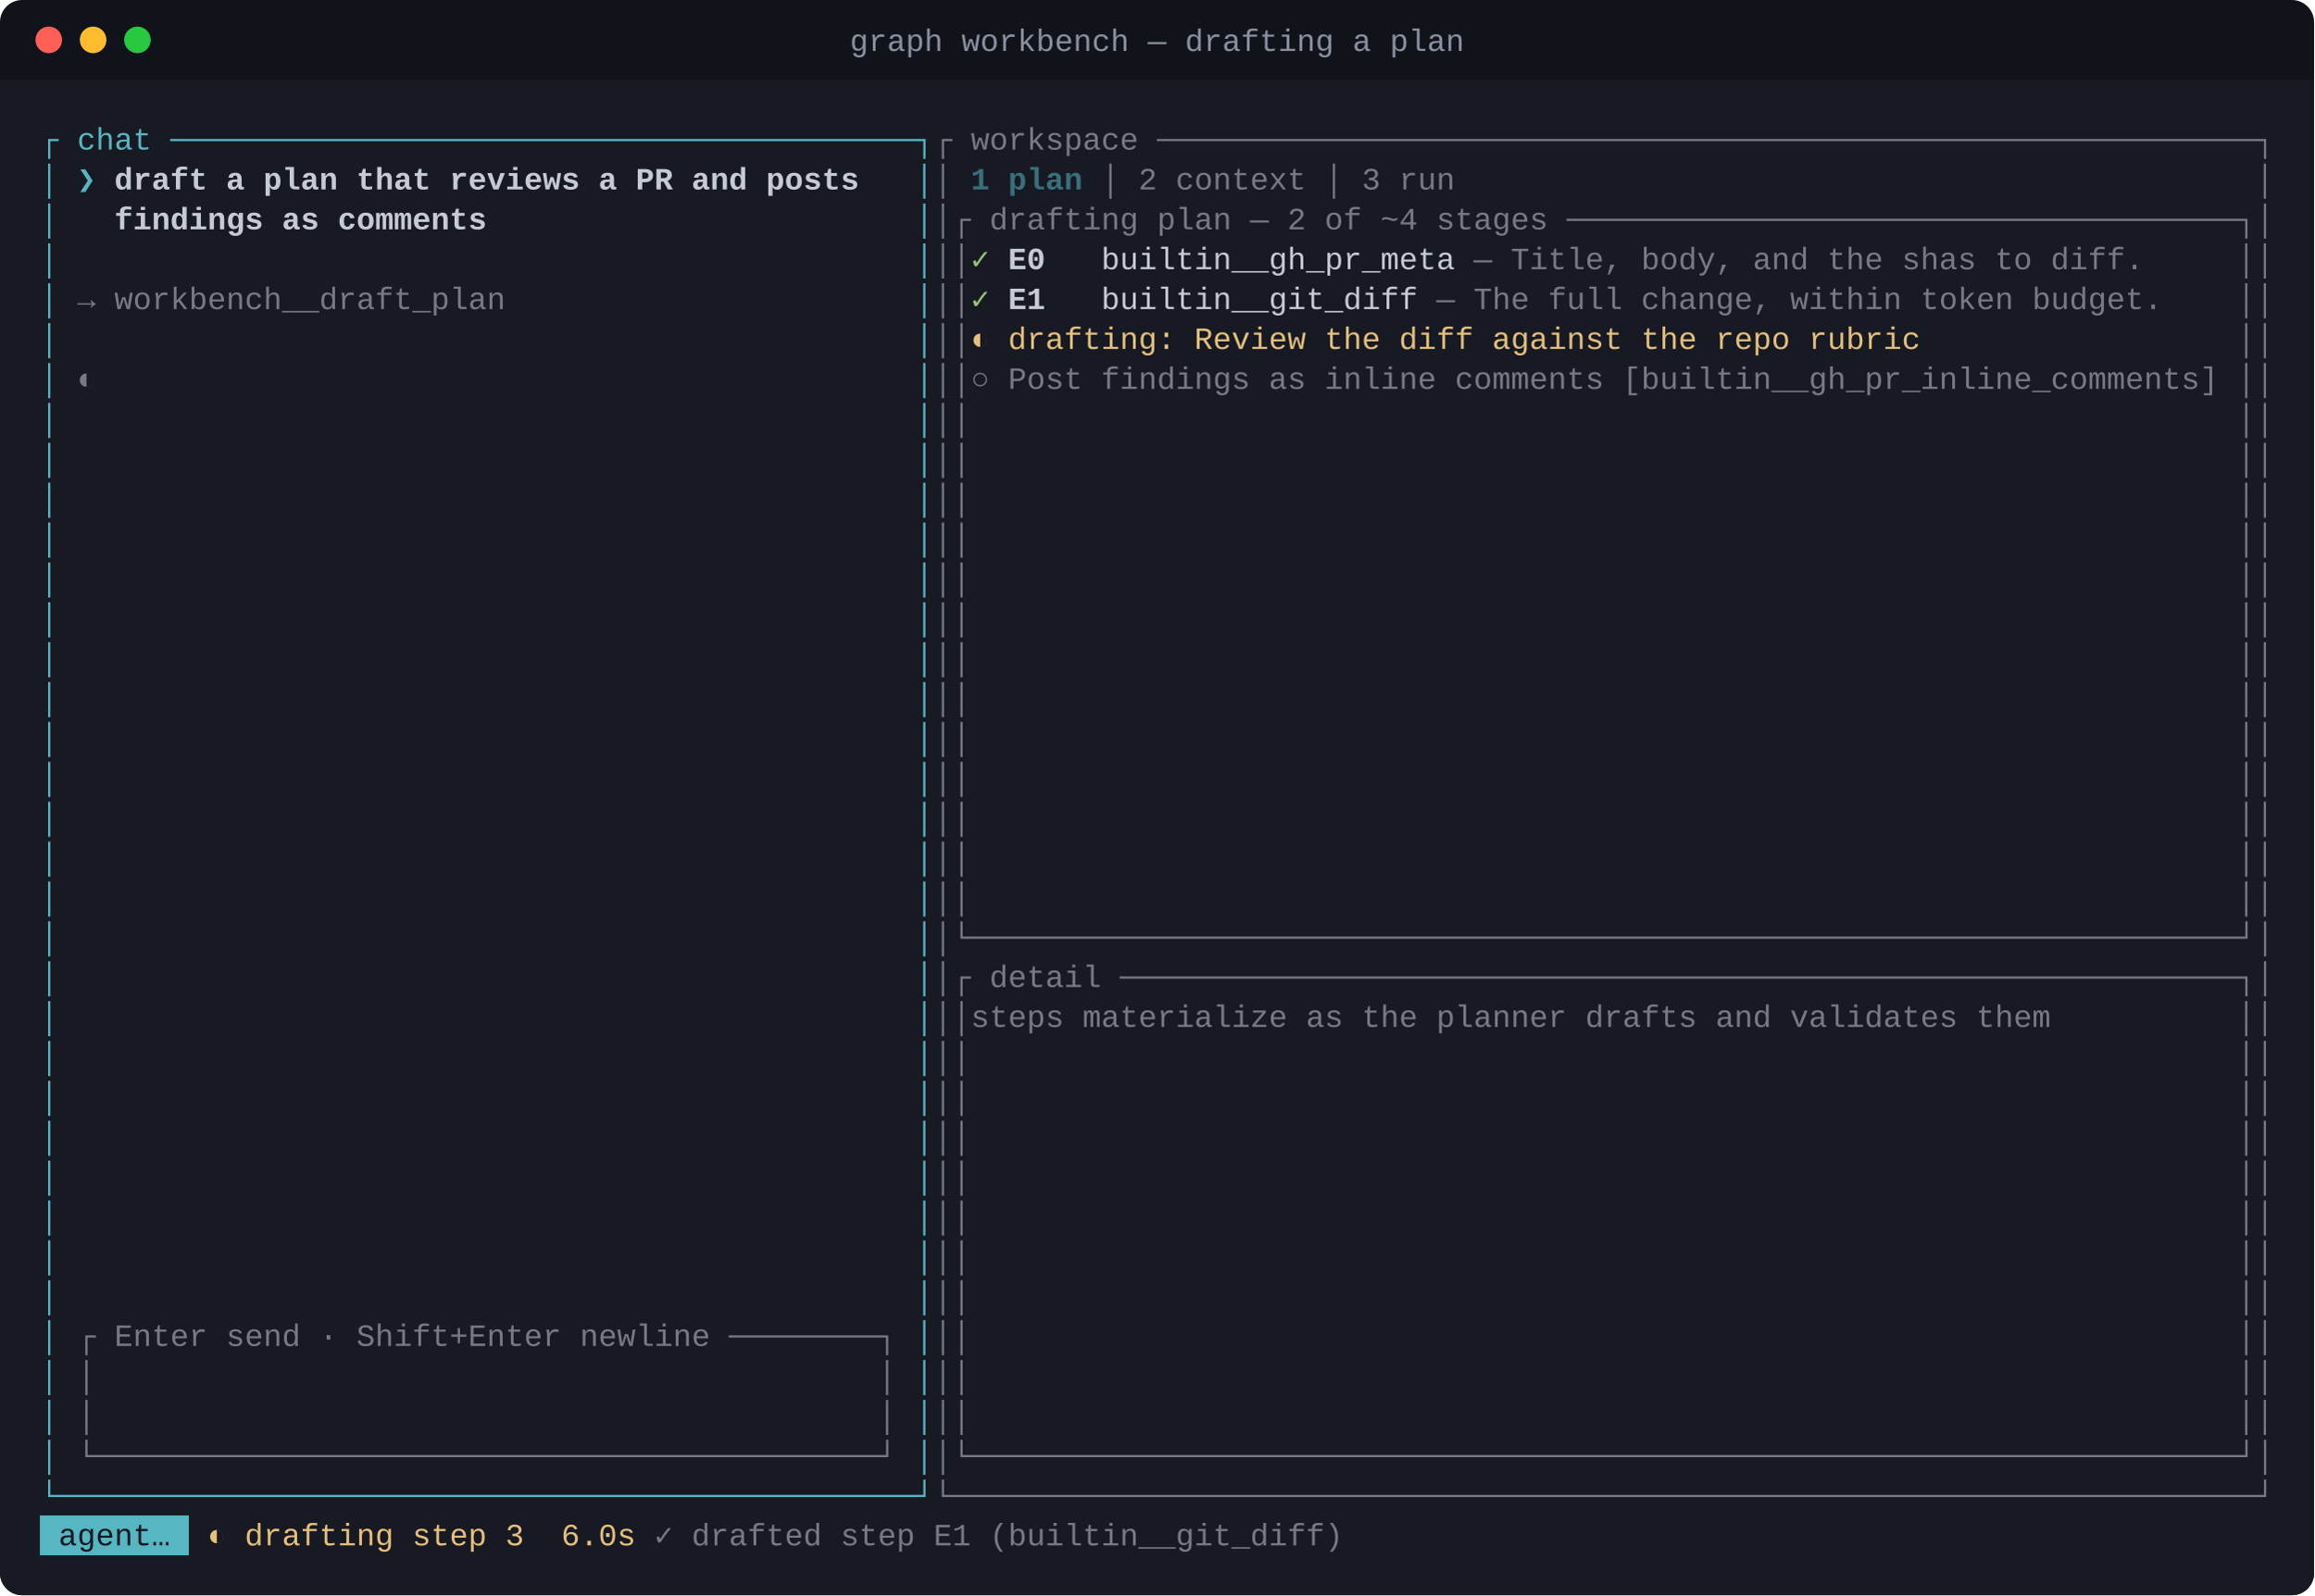
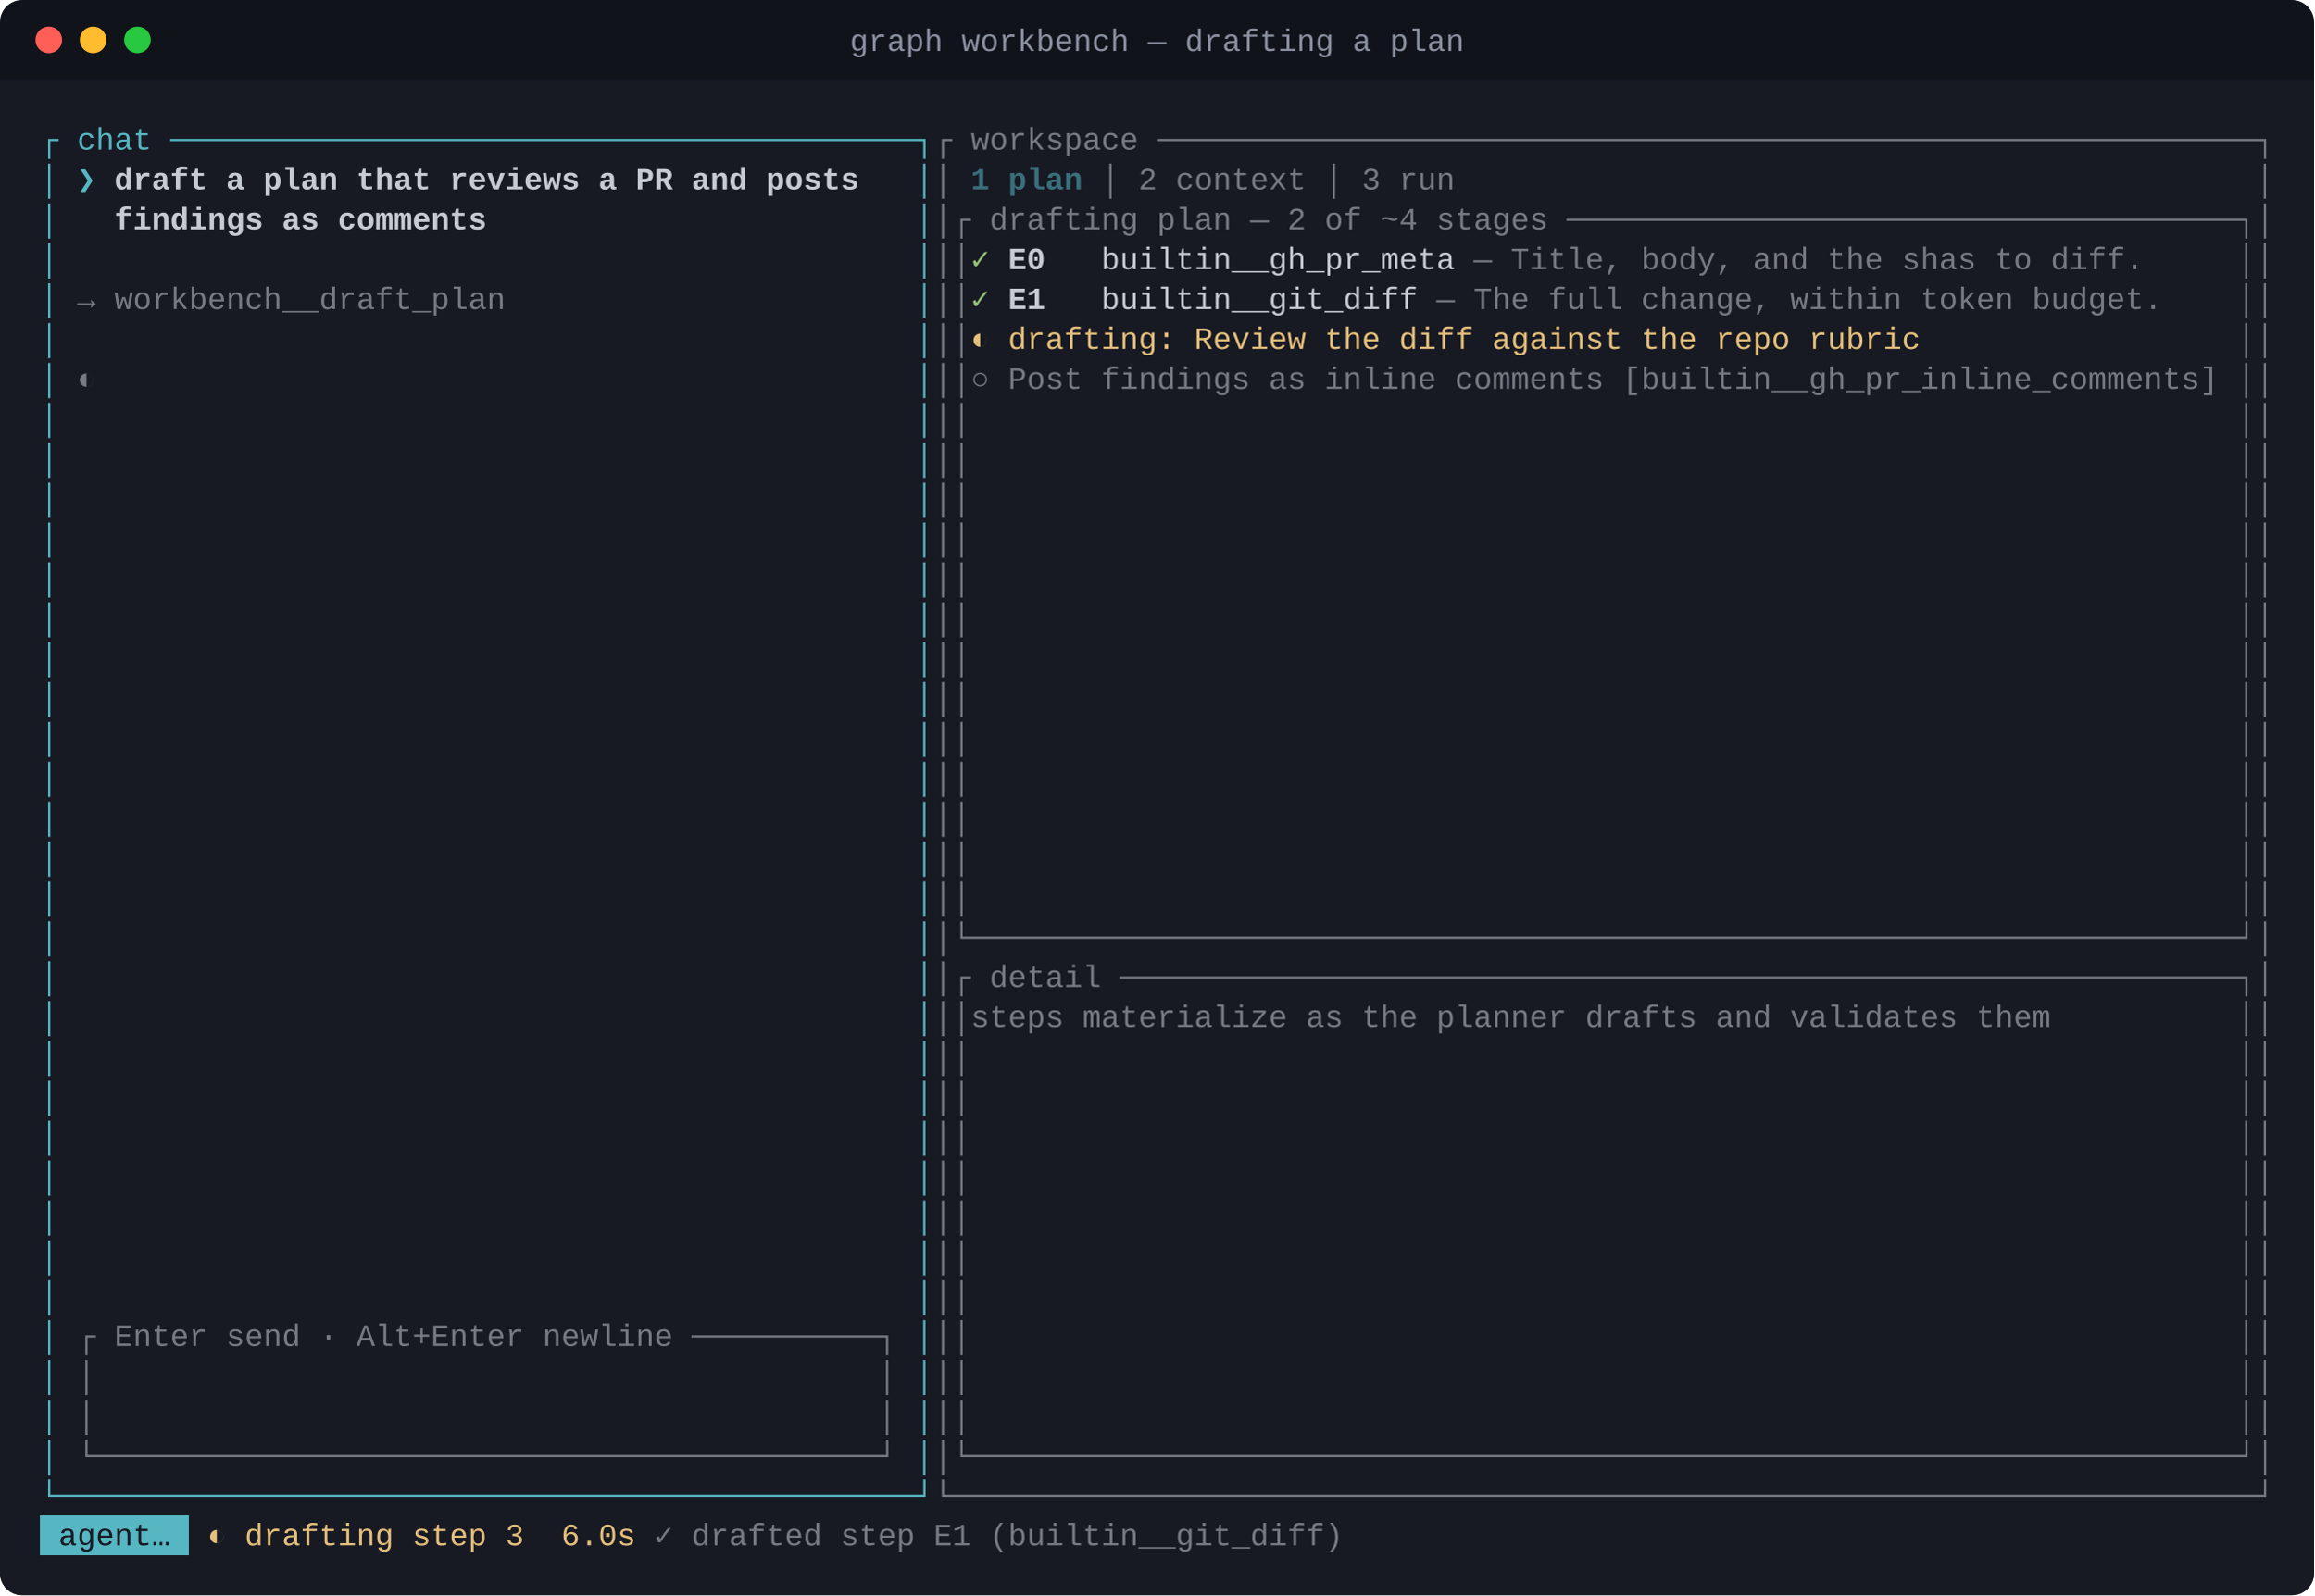
<svg xmlns="http://www.w3.org/2000/svg" width="1044" height="720" viewBox="0 0 1044 720" xml:space="preserve" font-family="ui-monospace, SFMono-Regular, Menlo, Consolas, 'Liberation Mono', monospace" font-size="14px">
  <rect width="1044" height="720" rx="10" fill="#11131b" />
  <rect y="36" width="1044" height="674" fill="#171923" />
  <rect y="700" width="1044" height="20" rx="10" fill="#171923" />
  <circle cx="22" cy="18" r="6" fill="#ff5f57" />
  <circle cx="42" cy="18" r="6" fill="#febc2e" />
  <circle cx="62" cy="18" r="6" fill="#28c840" />
  <text x="522" y="23" fill="#8b90a0" text-anchor="middle">graph workbench — drafting a plan</text>
  <rect x="18.0" y="684.0" width="67.2" height="18" fill="#56b6c2" />
  <text x="18.0" y="67.5" textLength="8.4" lengthAdjust="spacingAndGlyphs" fill="#56b6c2">┌</text>
  <text x="34.8" y="67.5" textLength="33.6" lengthAdjust="spacingAndGlyphs" fill="#56b6c2">chat</text>
  <text x="76.8" y="67.5" textLength="344.4" lengthAdjust="spacingAndGlyphs" fill="#56b6c2">────────────────────────────────────────┐</text>
  <text x="421.2" y="67.5" textLength="8.4" lengthAdjust="spacingAndGlyphs" fill="#c6cad3" opacity="0.55">┌</text>
  <text x="438.0" y="67.5" textLength="75.6" lengthAdjust="spacingAndGlyphs" fill="#c6cad3" opacity="0.55">workspace</text>
  <text x="522.0" y="67.5" textLength="504.0" lengthAdjust="spacingAndGlyphs" fill="#c6cad3" opacity="0.55">───────────────────────────────────────────────────────────┐</text>
  <text x="18.0" y="85.5" textLength="8.4" lengthAdjust="spacingAndGlyphs" fill="#56b6c2">│</text>
  <text x="34.8" y="85.5" textLength="8.4" lengthAdjust="spacingAndGlyphs" fill="#56b6c2">❯</text>
  <text x="51.6" y="85.5" textLength="42.0" lengthAdjust="spacingAndGlyphs" fill="#c6cad3" font-weight="600">draft</text>
  <text x="102.0" y="85.5" textLength="8.4" lengthAdjust="spacingAndGlyphs" fill="#c6cad3" font-weight="600">a</text>
  <text x="118.8" y="85.5" textLength="33.6" lengthAdjust="spacingAndGlyphs" fill="#c6cad3" font-weight="600">plan</text>
  <text x="160.8" y="85.5" textLength="33.6" lengthAdjust="spacingAndGlyphs" fill="#c6cad3" font-weight="600">that</text>
  <text x="202.8" y="85.5" textLength="58.8" lengthAdjust="spacingAndGlyphs" fill="#c6cad3" font-weight="600">reviews</text>
  <text x="270.0" y="85.5" textLength="8.4" lengthAdjust="spacingAndGlyphs" fill="#c6cad3" font-weight="600">a</text>
  <text x="286.8" y="85.5" textLength="16.8" lengthAdjust="spacingAndGlyphs" fill="#c6cad3" font-weight="600">PR</text>
  <text x="312.0" y="85.5" textLength="25.2" lengthAdjust="spacingAndGlyphs" fill="#c6cad3" font-weight="600">and</text>
  <text x="345.6" y="85.5" textLength="42.0" lengthAdjust="spacingAndGlyphs" fill="#c6cad3" font-weight="600">posts</text>
  <text x="412.8" y="85.5" textLength="8.4" lengthAdjust="spacingAndGlyphs" fill="#56b6c2">│</text>
  <text x="421.2" y="85.5" textLength="8.4" lengthAdjust="spacingAndGlyphs" fill="#c6cad3" opacity="0.55">│</text>
  <text x="438.0" y="85.5" textLength="8.4" lengthAdjust="spacingAndGlyphs" fill="#56b6c2" font-weight="600" opacity="0.55">1</text>
  <text x="454.8" y="85.5" textLength="33.6" lengthAdjust="spacingAndGlyphs" fill="#56b6c2" font-weight="600" opacity="0.55">plan</text>
  <text x="496.8" y="85.5" textLength="8.4" lengthAdjust="spacingAndGlyphs" fill="#c6cad3" opacity="0.55">│</text>
  <text x="513.6" y="85.5" textLength="8.4" lengthAdjust="spacingAndGlyphs" fill="#c6cad3" opacity="0.55">2</text>
  <text x="530.4" y="85.5" textLength="58.8" lengthAdjust="spacingAndGlyphs" fill="#c6cad3" opacity="0.55">context</text>
  <text x="597.6" y="85.5" textLength="8.4" lengthAdjust="spacingAndGlyphs" fill="#c6cad3" opacity="0.55">│</text>
  <text x="614.4" y="85.5" textLength="8.4" lengthAdjust="spacingAndGlyphs" fill="#c6cad3" opacity="0.55">3</text>
  <text x="631.2" y="85.5" textLength="25.2" lengthAdjust="spacingAndGlyphs" fill="#c6cad3" opacity="0.55">run</text>
  <text x="1017.6" y="85.5" textLength="8.4" lengthAdjust="spacingAndGlyphs" fill="#c6cad3" opacity="0.55">│</text>
  <text x="18.0" y="103.5" textLength="8.4" lengthAdjust="spacingAndGlyphs" fill="#56b6c2">│</text>
  <text x="51.6" y="103.5" textLength="67.2" lengthAdjust="spacingAndGlyphs" fill="#c6cad3" font-weight="600">findings</text>
  <text x="127.2" y="103.5" textLength="16.8" lengthAdjust="spacingAndGlyphs" fill="#c6cad3" font-weight="600">as</text>
  <text x="152.4" y="103.5" textLength="67.2" lengthAdjust="spacingAndGlyphs" fill="#c6cad3" font-weight="600">comments</text>
  <text x="412.8" y="103.5" textLength="8.4" lengthAdjust="spacingAndGlyphs" fill="#56b6c2">│</text>
  <text x="421.2" y="103.5" textLength="16.8" lengthAdjust="spacingAndGlyphs" fill="#c6cad3" opacity="0.55">│┌</text>
  <text x="446.4" y="103.5" textLength="67.2" lengthAdjust="spacingAndGlyphs" fill="#c6cad3" opacity="0.55">drafting</text>
  <text x="522.0" y="103.5" textLength="33.6" lengthAdjust="spacingAndGlyphs" fill="#c6cad3" opacity="0.55">plan</text>
  <text x="564.0" y="103.5" textLength="8.4" lengthAdjust="spacingAndGlyphs" fill="#c6cad3" opacity="0.55">—</text>
  <text x="580.8" y="103.5" textLength="8.4" lengthAdjust="spacingAndGlyphs" fill="#c6cad3" opacity="0.55">2</text>
  <text x="597.6" y="103.5" textLength="16.8" lengthAdjust="spacingAndGlyphs" fill="#c6cad3" opacity="0.55">of</text>
  <text x="622.8" y="103.5" textLength="16.8" lengthAdjust="spacingAndGlyphs" fill="#c6cad3" opacity="0.55">~4</text>
  <text x="648.0" y="103.5" textLength="50.4" lengthAdjust="spacingAndGlyphs" fill="#c6cad3" opacity="0.55">stages</text>
  <text x="706.8" y="103.5" textLength="319.2" lengthAdjust="spacingAndGlyphs" fill="#c6cad3" opacity="0.55">────────────────────────────────────┐│</text>
  <text x="18.0" y="121.5" textLength="8.4" lengthAdjust="spacingAndGlyphs" fill="#56b6c2">│</text>
  <text x="412.8" y="121.5" textLength="8.4" lengthAdjust="spacingAndGlyphs" fill="#56b6c2">│</text>
  <text x="421.2" y="121.5" textLength="16.8" lengthAdjust="spacingAndGlyphs" fill="#c6cad3" opacity="0.55">││</text>
  <text x="438.0" y="121.5" textLength="8.4" lengthAdjust="spacingAndGlyphs" fill="#98c379">✓</text>
  <text x="454.8" y="121.5" textLength="16.8" lengthAdjust="spacingAndGlyphs" fill="#c6cad3" font-weight="600">E0</text>
  <text x="496.8" y="121.5" textLength="159.6" lengthAdjust="spacingAndGlyphs" fill="#c6cad3">builtin__gh_pr_meta</text>
  <text x="664.8" y="121.5" textLength="8.4" lengthAdjust="spacingAndGlyphs" fill="#c6cad3" opacity="0.55">—</text>
  <text x="681.6" y="121.5" textLength="50.4" lengthAdjust="spacingAndGlyphs" fill="#c6cad3" opacity="0.55">Title,</text>
  <text x="740.4" y="121.5" textLength="42.0" lengthAdjust="spacingAndGlyphs" fill="#c6cad3" opacity="0.55">body,</text>
  <text x="790.8" y="121.5" textLength="25.2" lengthAdjust="spacingAndGlyphs" fill="#c6cad3" opacity="0.55">and</text>
  <text x="824.4" y="121.5" textLength="25.2" lengthAdjust="spacingAndGlyphs" fill="#c6cad3" opacity="0.55">the</text>
  <text x="858.0" y="121.5" textLength="33.6" lengthAdjust="spacingAndGlyphs" fill="#c6cad3" opacity="0.55">shas</text>
  <text x="900.0" y="121.5" textLength="16.8" lengthAdjust="spacingAndGlyphs" fill="#c6cad3" opacity="0.55">to</text>
  <text x="925.2" y="121.5" textLength="42.0" lengthAdjust="spacingAndGlyphs" fill="#c6cad3" opacity="0.55">diff.</text>
  <text x="1009.2" y="121.5" textLength="16.8" lengthAdjust="spacingAndGlyphs" fill="#c6cad3" opacity="0.55">││</text>
  <text x="18.0" y="139.5" textLength="8.4" lengthAdjust="spacingAndGlyphs" fill="#56b6c2">│</text>
  <text x="34.8" y="139.5" textLength="8.4" lengthAdjust="spacingAndGlyphs" fill="#c6cad3" opacity="0.55">→</text>
  <text x="51.6" y="139.5" textLength="176.4" lengthAdjust="spacingAndGlyphs" fill="#c6cad3" opacity="0.55">workbench__draft_plan</text>
  <text x="412.8" y="139.5" textLength="8.4" lengthAdjust="spacingAndGlyphs" fill="#56b6c2">│</text>
  <text x="421.2" y="139.5" textLength="16.8" lengthAdjust="spacingAndGlyphs" fill="#c6cad3" opacity="0.55">││</text>
  <text x="438.0" y="139.5" textLength="8.4" lengthAdjust="spacingAndGlyphs" fill="#98c379">✓</text>
  <text x="454.8" y="139.5" textLength="16.8" lengthAdjust="spacingAndGlyphs" fill="#c6cad3" font-weight="600">E1</text>
  <text x="496.8" y="139.5" textLength="142.8" lengthAdjust="spacingAndGlyphs" fill="#c6cad3">builtin__git_diff</text>
  <text x="648.0" y="139.5" textLength="8.4" lengthAdjust="spacingAndGlyphs" fill="#c6cad3" opacity="0.55">—</text>
  <text x="664.8" y="139.5" textLength="25.2" lengthAdjust="spacingAndGlyphs" fill="#c6cad3" opacity="0.55">The</text>
  <text x="698.4" y="139.5" textLength="33.6" lengthAdjust="spacingAndGlyphs" fill="#c6cad3" opacity="0.55">full</text>
  <text x="740.4" y="139.5" textLength="58.8" lengthAdjust="spacingAndGlyphs" fill="#c6cad3" opacity="0.55">change,</text>
  <text x="807.6" y="139.5" textLength="50.4" lengthAdjust="spacingAndGlyphs" fill="#c6cad3" opacity="0.55">within</text>
  <text x="866.4" y="139.5" textLength="42.0" lengthAdjust="spacingAndGlyphs" fill="#c6cad3" opacity="0.55">token</text>
  <text x="916.8" y="139.5" textLength="58.8" lengthAdjust="spacingAndGlyphs" fill="#c6cad3" opacity="0.55">budget.</text>
  <text x="1009.2" y="139.5" textLength="16.8" lengthAdjust="spacingAndGlyphs" fill="#c6cad3" opacity="0.55">││</text>
  <text x="18.0" y="157.5" textLength="8.4" lengthAdjust="spacingAndGlyphs" fill="#56b6c2">│</text>
  <text x="412.8" y="157.5" textLength="8.4" lengthAdjust="spacingAndGlyphs" fill="#56b6c2">│</text>
  <text x="421.2" y="157.5" textLength="16.8" lengthAdjust="spacingAndGlyphs" fill="#c6cad3" opacity="0.55">││</text>
  <text x="438.0" y="157.5" textLength="8.4" lengthAdjust="spacingAndGlyphs" fill="#e5c07b">◐</text>
  <text x="454.8" y="157.5" textLength="75.6" lengthAdjust="spacingAndGlyphs" fill="#e5c07b">drafting:</text>
  <text x="538.8" y="157.5" textLength="50.4" lengthAdjust="spacingAndGlyphs" fill="#e5c07b">Review</text>
  <text x="597.6" y="157.5" textLength="25.2" lengthAdjust="spacingAndGlyphs" fill="#e5c07b">the</text>
  <text x="631.2" y="157.5" textLength="33.6" lengthAdjust="spacingAndGlyphs" fill="#e5c07b">diff</text>
  <text x="673.2" y="157.5" textLength="58.8" lengthAdjust="spacingAndGlyphs" fill="#e5c07b">against</text>
  <text x="740.4" y="157.5" textLength="25.2" lengthAdjust="spacingAndGlyphs" fill="#e5c07b">the</text>
  <text x="774.0" y="157.5" textLength="33.6" lengthAdjust="spacingAndGlyphs" fill="#e5c07b">repo</text>
  <text x="816.0" y="157.5" textLength="50.4" lengthAdjust="spacingAndGlyphs" fill="#e5c07b">rubric</text>
  <text x="1009.2" y="157.5" textLength="16.8" lengthAdjust="spacingAndGlyphs" fill="#c6cad3" opacity="0.55">││</text>
  <text x="18.0" y="175.5" textLength="8.4" lengthAdjust="spacingAndGlyphs" fill="#56b6c2">│</text>
  <text x="34.8" y="175.5" textLength="8.4" lengthAdjust="spacingAndGlyphs" fill="#c6cad3" opacity="0.55">◐</text>
  <text x="412.8" y="175.5" textLength="8.4" lengthAdjust="spacingAndGlyphs" fill="#56b6c2">│</text>
  <text x="421.2" y="175.5" textLength="25.2" lengthAdjust="spacingAndGlyphs" fill="#c6cad3" opacity="0.55">││○</text>
  <text x="454.8" y="175.5" textLength="33.6" lengthAdjust="spacingAndGlyphs" fill="#c6cad3" opacity="0.55">Post</text>
  <text x="496.8" y="175.5" textLength="67.2" lengthAdjust="spacingAndGlyphs" fill="#c6cad3" opacity="0.55">findings</text>
  <text x="572.4" y="175.5" textLength="16.8" lengthAdjust="spacingAndGlyphs" fill="#c6cad3" opacity="0.55">as</text>
  <text x="597.6" y="175.5" textLength="50.4" lengthAdjust="spacingAndGlyphs" fill="#c6cad3" opacity="0.55">inline</text>
  <text x="656.4" y="175.5" textLength="67.2" lengthAdjust="spacingAndGlyphs" fill="#c6cad3" opacity="0.55">comments</text>
  <text x="732.0" y="175.5" textLength="268.8" lengthAdjust="spacingAndGlyphs" fill="#c6cad3" opacity="0.55">[builtin__gh_pr_inline_comments]</text>
  <text x="1009.2" y="175.5" textLength="16.8" lengthAdjust="spacingAndGlyphs" fill="#c6cad3" opacity="0.55">││</text>
  <text x="18.0" y="193.5" textLength="8.4" lengthAdjust="spacingAndGlyphs" fill="#56b6c2">│</text>
  <text x="412.8" y="193.5" textLength="8.4" lengthAdjust="spacingAndGlyphs" fill="#56b6c2">│</text>
  <text x="421.2" y="193.5" textLength="16.8" lengthAdjust="spacingAndGlyphs" fill="#c6cad3" opacity="0.55">││</text>
  <text x="1009.2" y="193.5" textLength="16.8" lengthAdjust="spacingAndGlyphs" fill="#c6cad3" opacity="0.55">││</text>
  <text x="18.0" y="211.5" textLength="8.4" lengthAdjust="spacingAndGlyphs" fill="#56b6c2">│</text>
  <text x="412.8" y="211.5" textLength="8.4" lengthAdjust="spacingAndGlyphs" fill="#56b6c2">│</text>
  <text x="421.2" y="211.5" textLength="16.8" lengthAdjust="spacingAndGlyphs" fill="#c6cad3" opacity="0.55">││</text>
  <text x="1009.2" y="211.5" textLength="16.8" lengthAdjust="spacingAndGlyphs" fill="#c6cad3" opacity="0.55">││</text>
  <text x="18.0" y="229.5" textLength="8.4" lengthAdjust="spacingAndGlyphs" fill="#56b6c2">│</text>
  <text x="412.8" y="229.5" textLength="8.4" lengthAdjust="spacingAndGlyphs" fill="#56b6c2">│</text>
  <text x="421.2" y="229.5" textLength="16.8" lengthAdjust="spacingAndGlyphs" fill="#c6cad3" opacity="0.55">││</text>
  <text x="1009.2" y="229.5" textLength="16.8" lengthAdjust="spacingAndGlyphs" fill="#c6cad3" opacity="0.55">││</text>
  <text x="18.0" y="247.5" textLength="8.4" lengthAdjust="spacingAndGlyphs" fill="#56b6c2">│</text>
  <text x="412.8" y="247.5" textLength="8.4" lengthAdjust="spacingAndGlyphs" fill="#56b6c2">│</text>
  <text x="421.2" y="247.5" textLength="16.8" lengthAdjust="spacingAndGlyphs" fill="#c6cad3" opacity="0.55">││</text>
  <text x="1009.2" y="247.5" textLength="16.8" lengthAdjust="spacingAndGlyphs" fill="#c6cad3" opacity="0.55">││</text>
  <text x="18.0" y="265.5" textLength="8.4" lengthAdjust="spacingAndGlyphs" fill="#56b6c2">│</text>
  <text x="412.8" y="265.5" textLength="8.4" lengthAdjust="spacingAndGlyphs" fill="#56b6c2">│</text>
  <text x="421.2" y="265.5" textLength="16.8" lengthAdjust="spacingAndGlyphs" fill="#c6cad3" opacity="0.55">││</text>
  <text x="1009.2" y="265.5" textLength="16.8" lengthAdjust="spacingAndGlyphs" fill="#c6cad3" opacity="0.55">││</text>
  <text x="18.0" y="283.5" textLength="8.4" lengthAdjust="spacingAndGlyphs" fill="#56b6c2">│</text>
  <text x="412.8" y="283.5" textLength="8.4" lengthAdjust="spacingAndGlyphs" fill="#56b6c2">│</text>
  <text x="421.2" y="283.5" textLength="16.8" lengthAdjust="spacingAndGlyphs" fill="#c6cad3" opacity="0.55">││</text>
  <text x="1009.2" y="283.5" textLength="16.8" lengthAdjust="spacingAndGlyphs" fill="#c6cad3" opacity="0.55">││</text>
  <text x="18.0" y="301.5" textLength="8.4" lengthAdjust="spacingAndGlyphs" fill="#56b6c2">│</text>
  <text x="412.8" y="301.5" textLength="8.4" lengthAdjust="spacingAndGlyphs" fill="#56b6c2">│</text>
  <text x="421.2" y="301.5" textLength="16.8" lengthAdjust="spacingAndGlyphs" fill="#c6cad3" opacity="0.55">││</text>
  <text x="1009.2" y="301.5" textLength="16.8" lengthAdjust="spacingAndGlyphs" fill="#c6cad3" opacity="0.55">││</text>
  <text x="18.0" y="319.5" textLength="8.4" lengthAdjust="spacingAndGlyphs" fill="#56b6c2">│</text>
  <text x="412.8" y="319.5" textLength="8.4" lengthAdjust="spacingAndGlyphs" fill="#56b6c2">│</text>
  <text x="421.2" y="319.5" textLength="16.8" lengthAdjust="spacingAndGlyphs" fill="#c6cad3" opacity="0.55">││</text>
  <text x="1009.2" y="319.5" textLength="16.8" lengthAdjust="spacingAndGlyphs" fill="#c6cad3" opacity="0.55">││</text>
  <text x="18.0" y="337.5" textLength="8.4" lengthAdjust="spacingAndGlyphs" fill="#56b6c2">│</text>
  <text x="412.8" y="337.5" textLength="8.4" lengthAdjust="spacingAndGlyphs" fill="#56b6c2">│</text>
  <text x="421.2" y="337.5" textLength="16.8" lengthAdjust="spacingAndGlyphs" fill="#c6cad3" opacity="0.55">││</text>
  <text x="1009.2" y="337.5" textLength="16.8" lengthAdjust="spacingAndGlyphs" fill="#c6cad3" opacity="0.55">││</text>
  <text x="18.0" y="355.5" textLength="8.4" lengthAdjust="spacingAndGlyphs" fill="#56b6c2">│</text>
  <text x="412.8" y="355.5" textLength="8.4" lengthAdjust="spacingAndGlyphs" fill="#56b6c2">│</text>
  <text x="421.2" y="355.5" textLength="16.8" lengthAdjust="spacingAndGlyphs" fill="#c6cad3" opacity="0.55">││</text>
  <text x="1009.2" y="355.5" textLength="16.8" lengthAdjust="spacingAndGlyphs" fill="#c6cad3" opacity="0.55">││</text>
  <text x="18.0" y="373.5" textLength="8.4" lengthAdjust="spacingAndGlyphs" fill="#56b6c2">│</text>
  <text x="412.8" y="373.5" textLength="8.4" lengthAdjust="spacingAndGlyphs" fill="#56b6c2">│</text>
  <text x="421.2" y="373.5" textLength="16.8" lengthAdjust="spacingAndGlyphs" fill="#c6cad3" opacity="0.55">││</text>
  <text x="1009.2" y="373.5" textLength="16.8" lengthAdjust="spacingAndGlyphs" fill="#c6cad3" opacity="0.55">││</text>
  <text x="18.0" y="391.5" textLength="8.4" lengthAdjust="spacingAndGlyphs" fill="#56b6c2">│</text>
  <text x="412.8" y="391.5" textLength="8.4" lengthAdjust="spacingAndGlyphs" fill="#56b6c2">│</text>
  <text x="421.2" y="391.5" textLength="16.8" lengthAdjust="spacingAndGlyphs" fill="#c6cad3" opacity="0.55">││</text>
  <text x="1009.2" y="391.5" textLength="16.8" lengthAdjust="spacingAndGlyphs" fill="#c6cad3" opacity="0.55">││</text>
  <text x="18.0" y="409.5" textLength="8.4" lengthAdjust="spacingAndGlyphs" fill="#56b6c2">│</text>
  <text x="412.8" y="409.5" textLength="8.4" lengthAdjust="spacingAndGlyphs" fill="#56b6c2">│</text>
  <text x="421.2" y="409.5" textLength="16.8" lengthAdjust="spacingAndGlyphs" fill="#c6cad3" opacity="0.55">││</text>
  <text x="1009.2" y="409.5" textLength="16.8" lengthAdjust="spacingAndGlyphs" fill="#c6cad3" opacity="0.55">││</text>
  <text x="18.0" y="427.5" textLength="8.4" lengthAdjust="spacingAndGlyphs" fill="#56b6c2">│</text>
  <text x="412.8" y="427.5" textLength="8.4" lengthAdjust="spacingAndGlyphs" fill="#56b6c2">│</text>
  <text x="421.2" y="427.5" textLength="604.8" lengthAdjust="spacingAndGlyphs" fill="#c6cad3" opacity="0.55">│└────────────────────────────────────────────────────────────────────┘│</text>
  <text x="18.0" y="445.5" textLength="8.4" lengthAdjust="spacingAndGlyphs" fill="#56b6c2">│</text>
  <text x="412.8" y="445.5" textLength="8.4" lengthAdjust="spacingAndGlyphs" fill="#56b6c2">│</text>
  <text x="421.2" y="445.5" textLength="16.8" lengthAdjust="spacingAndGlyphs" fill="#c6cad3" opacity="0.55">│┌</text>
  <text x="446.4" y="445.5" textLength="50.4" lengthAdjust="spacingAndGlyphs" fill="#c6cad3" opacity="0.55">detail</text>
  <text x="505.2" y="445.5" textLength="520.8" lengthAdjust="spacingAndGlyphs" fill="#c6cad3" opacity="0.55">────────────────────────────────────────────────────────────┐│</text>
  <text x="18.0" y="463.5" textLength="8.4" lengthAdjust="spacingAndGlyphs" fill="#56b6c2">│</text>
  <text x="412.8" y="463.5" textLength="8.4" lengthAdjust="spacingAndGlyphs" fill="#56b6c2">│</text>
  <text x="421.2" y="463.5" textLength="58.8" lengthAdjust="spacingAndGlyphs" fill="#c6cad3" opacity="0.55">││steps</text>
  <text x="488.4" y="463.5" textLength="92.4" lengthAdjust="spacingAndGlyphs" fill="#c6cad3" opacity="0.55">materialize</text>
  <text x="589.2" y="463.5" textLength="16.8" lengthAdjust="spacingAndGlyphs" fill="#c6cad3" opacity="0.55">as</text>
  <text x="614.4" y="463.5" textLength="25.2" lengthAdjust="spacingAndGlyphs" fill="#c6cad3" opacity="0.55">the</text>
  <text x="648.0" y="463.5" textLength="58.8" lengthAdjust="spacingAndGlyphs" fill="#c6cad3" opacity="0.55">planner</text>
  <text x="715.2" y="463.5" textLength="50.4" lengthAdjust="spacingAndGlyphs" fill="#c6cad3" opacity="0.55">drafts</text>
  <text x="774.0" y="463.5" textLength="25.2" lengthAdjust="spacingAndGlyphs" fill="#c6cad3" opacity="0.55">and</text>
  <text x="807.6" y="463.5" textLength="75.6" lengthAdjust="spacingAndGlyphs" fill="#c6cad3" opacity="0.55">validates</text>
  <text x="891.6" y="463.5" textLength="33.6" lengthAdjust="spacingAndGlyphs" fill="#c6cad3" opacity="0.55">them</text>
  <text x="1009.2" y="463.5" textLength="16.8" lengthAdjust="spacingAndGlyphs" fill="#c6cad3" opacity="0.55">││</text>
  <text x="18.0" y="481.5" textLength="8.4" lengthAdjust="spacingAndGlyphs" fill="#56b6c2">│</text>
  <text x="412.8" y="481.5" textLength="8.4" lengthAdjust="spacingAndGlyphs" fill="#56b6c2">│</text>
  <text x="421.2" y="481.5" textLength="16.8" lengthAdjust="spacingAndGlyphs" fill="#c6cad3" opacity="0.55">││</text>
  <text x="1009.2" y="481.5" textLength="16.8" lengthAdjust="spacingAndGlyphs" fill="#c6cad3" opacity="0.55">││</text>
  <text x="18.0" y="499.5" textLength="8.4" lengthAdjust="spacingAndGlyphs" fill="#56b6c2">│</text>
  <text x="412.8" y="499.5" textLength="8.4" lengthAdjust="spacingAndGlyphs" fill="#56b6c2">│</text>
  <text x="421.2" y="499.5" textLength="16.8" lengthAdjust="spacingAndGlyphs" fill="#c6cad3" opacity="0.55">││</text>
  <text x="1009.2" y="499.5" textLength="16.8" lengthAdjust="spacingAndGlyphs" fill="#c6cad3" opacity="0.55">││</text>
  <text x="18.0" y="517.5" textLength="8.4" lengthAdjust="spacingAndGlyphs" fill="#56b6c2">│</text>
  <text x="412.8" y="517.5" textLength="8.4" lengthAdjust="spacingAndGlyphs" fill="#56b6c2">│</text>
  <text x="421.2" y="517.5" textLength="16.8" lengthAdjust="spacingAndGlyphs" fill="#c6cad3" opacity="0.55">││</text>
  <text x="1009.2" y="517.5" textLength="16.8" lengthAdjust="spacingAndGlyphs" fill="#c6cad3" opacity="0.55">││</text>
  <text x="18.0" y="535.5" textLength="8.4" lengthAdjust="spacingAndGlyphs" fill="#56b6c2">│</text>
  <text x="412.8" y="535.5" textLength="8.4" lengthAdjust="spacingAndGlyphs" fill="#56b6c2">│</text>
  <text x="421.2" y="535.5" textLength="16.8" lengthAdjust="spacingAndGlyphs" fill="#c6cad3" opacity="0.55">││</text>
  <text x="1009.2" y="535.5" textLength="16.8" lengthAdjust="spacingAndGlyphs" fill="#c6cad3" opacity="0.55">││</text>
  <text x="18.0" y="553.5" textLength="8.4" lengthAdjust="spacingAndGlyphs" fill="#56b6c2">│</text>
  <text x="412.8" y="553.5" textLength="8.4" lengthAdjust="spacingAndGlyphs" fill="#56b6c2">│</text>
  <text x="421.2" y="553.5" textLength="16.8" lengthAdjust="spacingAndGlyphs" fill="#c6cad3" opacity="0.55">││</text>
  <text x="1009.2" y="553.5" textLength="16.8" lengthAdjust="spacingAndGlyphs" fill="#c6cad3" opacity="0.55">││</text>
  <text x="18.0" y="571.5" textLength="8.4" lengthAdjust="spacingAndGlyphs" fill="#56b6c2">│</text>
  <text x="412.8" y="571.5" textLength="8.4" lengthAdjust="spacingAndGlyphs" fill="#56b6c2">│</text>
  <text x="421.2" y="571.5" textLength="16.8" lengthAdjust="spacingAndGlyphs" fill="#c6cad3" opacity="0.55">││</text>
  <text x="1009.2" y="571.5" textLength="16.8" lengthAdjust="spacingAndGlyphs" fill="#c6cad3" opacity="0.55">││</text>
  <text x="18.0" y="589.5" textLength="8.4" lengthAdjust="spacingAndGlyphs" fill="#56b6c2">│</text>
  <text x="412.8" y="589.5" textLength="8.4" lengthAdjust="spacingAndGlyphs" fill="#56b6c2">│</text>
  <text x="421.2" y="589.5" textLength="16.8" lengthAdjust="spacingAndGlyphs" fill="#c6cad3" opacity="0.55">││</text>
  <text x="1009.2" y="589.5" textLength="16.8" lengthAdjust="spacingAndGlyphs" fill="#c6cad3" opacity="0.55">││</text>
  <text x="18.0" y="607.5" textLength="8.4" lengthAdjust="spacingAndGlyphs" fill="#56b6c2">│</text>
  <text x="34.8" y="607.5" textLength="8.4" lengthAdjust="spacingAndGlyphs" fill="#c6cad3" opacity="0.55">┌</text>
  <text x="51.6" y="607.5" textLength="42.0" lengthAdjust="spacingAndGlyphs" fill="#c6cad3" opacity="0.55">Enter</text>
  <text x="102.0" y="607.5" textLength="33.6" lengthAdjust="spacingAndGlyphs" fill="#c6cad3" opacity="0.55">send</text>
  <text x="144.0" y="607.5" textLength="8.4" lengthAdjust="spacingAndGlyphs" fill="#c6cad3" opacity="0.55">·</text>
-   <text x="160.8" y="607.5" textLength="92.4" lengthAdjust="spacingAndGlyphs" fill="#c6cad3" opacity="0.55">Shift+Enter</text>
-   <text x="261.6" y="607.5" textLength="58.8" lengthAdjust="spacingAndGlyphs" fill="#c6cad3" opacity="0.55">newline</text>
-   <text x="328.8" y="607.5" textLength="75.6" lengthAdjust="spacingAndGlyphs" fill="#c6cad3" opacity="0.55">────────┐</text>
+   <text x="160.8" y="607.5" textLength="75.6" lengthAdjust="spacingAndGlyphs" fill="#c6cad3" opacity="0.55">Alt+Enter</text>
+   <text x="244.8" y="607.5" textLength="58.8" lengthAdjust="spacingAndGlyphs" fill="#c6cad3" opacity="0.55">newline</text>
+   <text x="312.0" y="607.5" textLength="92.4" lengthAdjust="spacingAndGlyphs" fill="#c6cad3" opacity="0.55">──────────┐</text>
  <text x="412.8" y="607.5" textLength="8.4" lengthAdjust="spacingAndGlyphs" fill="#56b6c2">│</text>
  <text x="421.2" y="607.5" textLength="16.8" lengthAdjust="spacingAndGlyphs" fill="#c6cad3" opacity="0.55">││</text>
  <text x="1009.2" y="607.5" textLength="16.8" lengthAdjust="spacingAndGlyphs" fill="#c6cad3" opacity="0.55">││</text>
  <text x="18.0" y="625.5" textLength="8.4" lengthAdjust="spacingAndGlyphs" fill="#56b6c2">│</text>
  <text x="34.8" y="625.5" textLength="8.4" lengthAdjust="spacingAndGlyphs" fill="#c6cad3" opacity="0.55">│</text>
  <text x="396.0" y="625.5" textLength="8.4" lengthAdjust="spacingAndGlyphs" fill="#c6cad3" opacity="0.55">│</text>
  <text x="412.8" y="625.5" textLength="8.4" lengthAdjust="spacingAndGlyphs" fill="#56b6c2">│</text>
  <text x="421.2" y="625.5" textLength="16.8" lengthAdjust="spacingAndGlyphs" fill="#c6cad3" opacity="0.55">││</text>
  <text x="1009.2" y="625.5" textLength="16.8" lengthAdjust="spacingAndGlyphs" fill="#c6cad3" opacity="0.55">││</text>
  <text x="18.0" y="643.5" textLength="8.4" lengthAdjust="spacingAndGlyphs" fill="#56b6c2">│</text>
  <text x="34.8" y="643.5" textLength="8.4" lengthAdjust="spacingAndGlyphs" fill="#c6cad3" opacity="0.55">│</text>
  <text x="396.0" y="643.5" textLength="8.4" lengthAdjust="spacingAndGlyphs" fill="#c6cad3" opacity="0.55">│</text>
  <text x="412.8" y="643.5" textLength="8.4" lengthAdjust="spacingAndGlyphs" fill="#56b6c2">│</text>
  <text x="421.2" y="643.5" textLength="16.8" lengthAdjust="spacingAndGlyphs" fill="#c6cad3" opacity="0.55">││</text>
  <text x="1009.2" y="643.5" textLength="16.8" lengthAdjust="spacingAndGlyphs" fill="#c6cad3" opacity="0.55">││</text>
  <text x="18.0" y="661.5" textLength="8.4" lengthAdjust="spacingAndGlyphs" fill="#56b6c2">│</text>
  <text x="34.8" y="661.5" textLength="369.6" lengthAdjust="spacingAndGlyphs" fill="#c6cad3" opacity="0.55">└──────────────────────────────────────────┘</text>
  <text x="412.8" y="661.5" textLength="8.4" lengthAdjust="spacingAndGlyphs" fill="#56b6c2">│</text>
  <text x="421.2" y="661.5" textLength="604.8" lengthAdjust="spacingAndGlyphs" fill="#c6cad3" opacity="0.55">│└────────────────────────────────────────────────────────────────────┘│</text>
  <text x="18.0" y="679.5" textLength="403.2" lengthAdjust="spacingAndGlyphs" fill="#56b6c2">└──────────────────────────────────────────────┘</text>
  <text x="421.2" y="679.5" textLength="604.8" lengthAdjust="spacingAndGlyphs" fill="#c6cad3" opacity="0.55">└──────────────────────────────────────────────────────────────────────┘</text>
  <text x="26.4" y="697.5" textLength="50.4" lengthAdjust="spacingAndGlyphs" fill="#171923">agent…</text>
  <text x="93.6" y="697.5" textLength="8.4" lengthAdjust="spacingAndGlyphs" fill="#e5c07b">◐</text>
  <text x="110.4" y="697.5" textLength="67.2" lengthAdjust="spacingAndGlyphs" fill="#e5c07b">drafting</text>
  <text x="186.0" y="697.5" textLength="33.6" lengthAdjust="spacingAndGlyphs" fill="#e5c07b">step</text>
  <text x="228.0" y="697.5" textLength="8.4" lengthAdjust="spacingAndGlyphs" fill="#e5c07b">3</text>
  <text x="253.2" y="697.5" textLength="33.6" lengthAdjust="spacingAndGlyphs" fill="#e5c07b">6.0s</text>
  <text x="295.2" y="697.5" textLength="8.4" lengthAdjust="spacingAndGlyphs" fill="#c6cad3" opacity="0.55">✓</text>
  <text x="312.0" y="697.5" textLength="58.8" lengthAdjust="spacingAndGlyphs" fill="#c6cad3" opacity="0.55">drafted</text>
  <text x="379.2" y="697.5" textLength="33.6" lengthAdjust="spacingAndGlyphs" fill="#c6cad3" opacity="0.55">step</text>
  <text x="421.2" y="697.5" textLength="16.8" lengthAdjust="spacingAndGlyphs" fill="#c6cad3" opacity="0.55">E1</text>
  <text x="446.4" y="697.5" textLength="159.6" lengthAdjust="spacingAndGlyphs" fill="#c6cad3" opacity="0.55">(builtin__git_diff)</text>
</svg>
